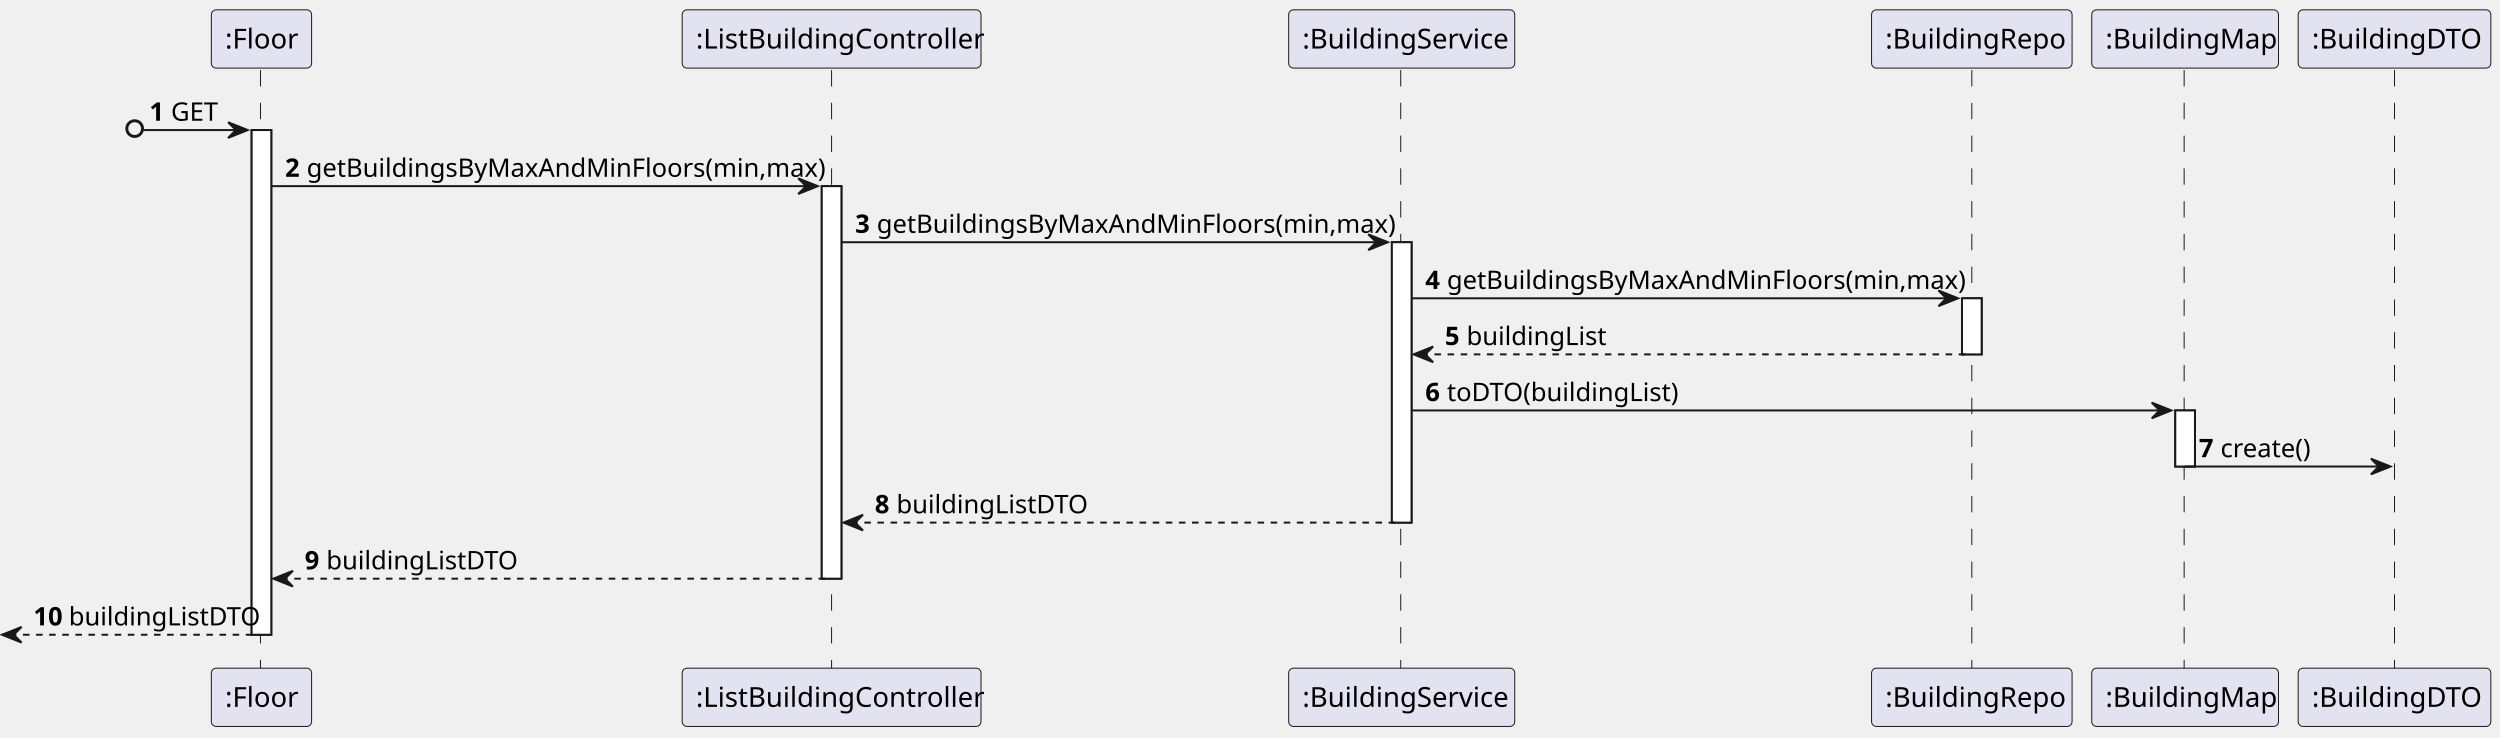
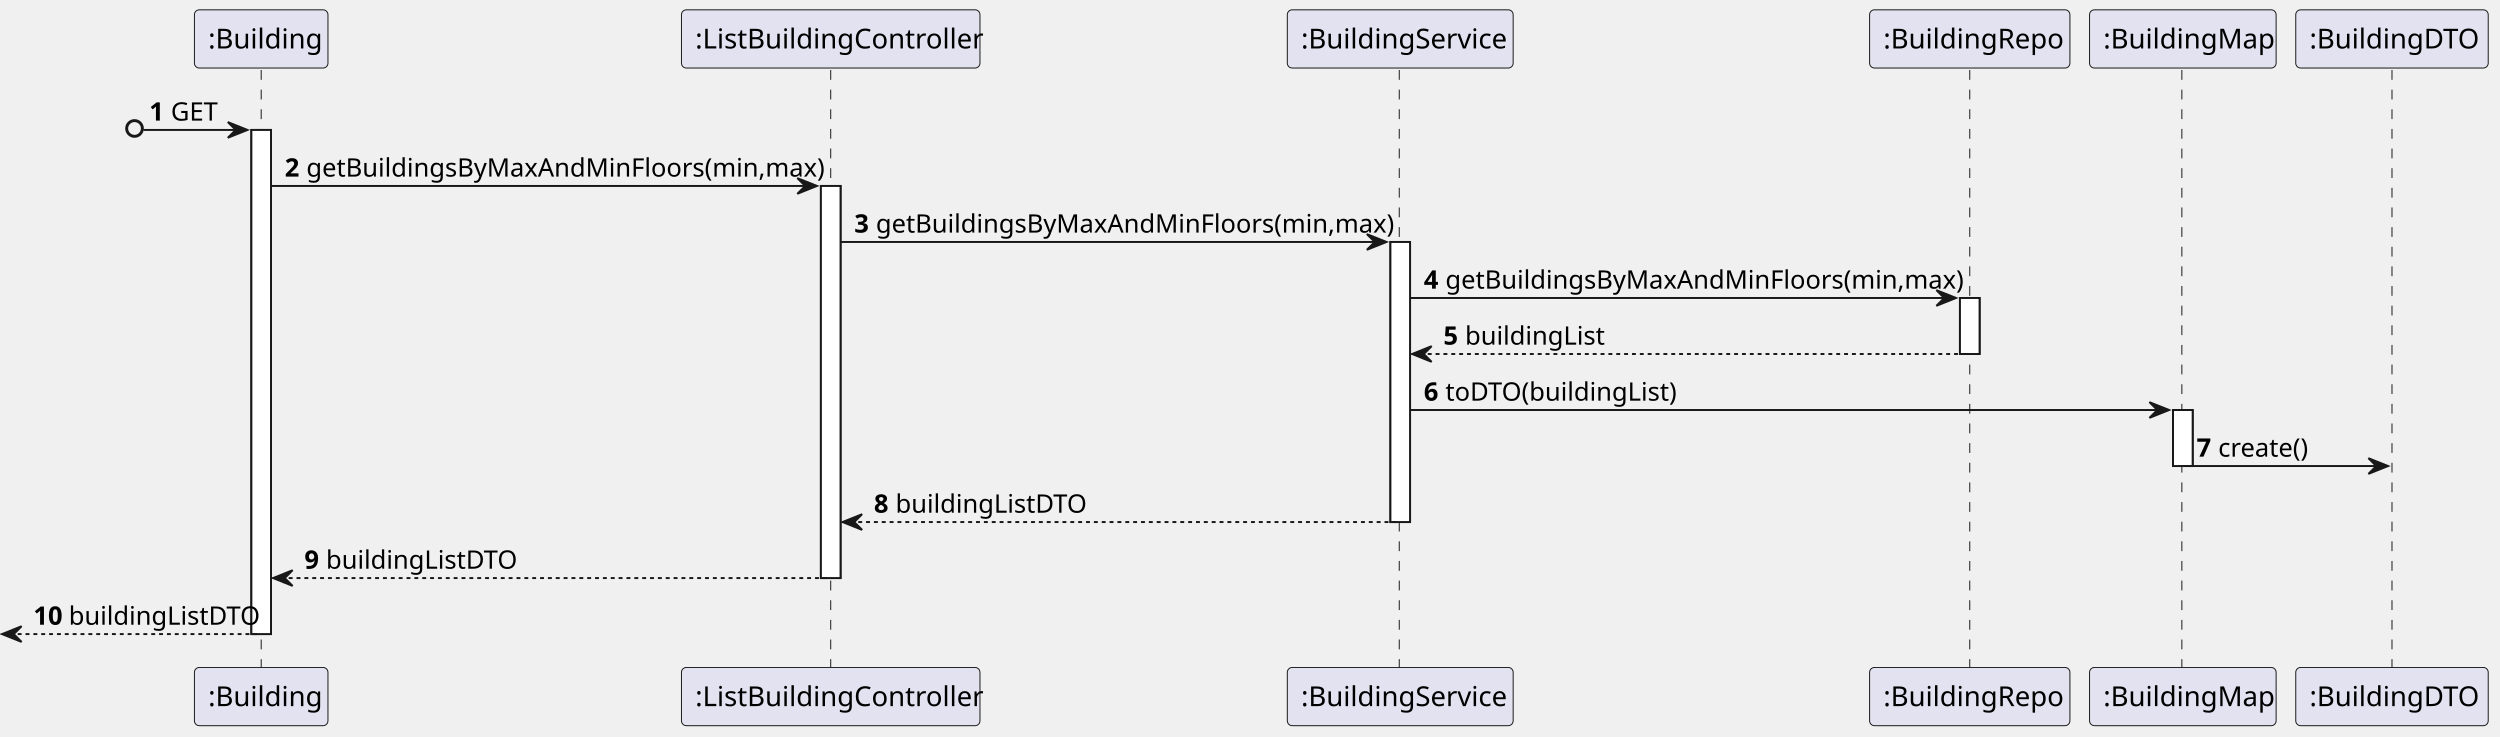
- <svg xmlns="http://www.w3.org/2000/svg" contentStyleType="text/css" height="225px" preserveAspectRatio="none" style="width:763px;height:225px;background:#FFFFFF;" version="1.1" viewBox="0 0 763 225" width="763.8px" zoomAndPan="magnify">
+ <svg xmlns="http://www.w3.org/2000/svg" contentStyleType="text/css" height="375px" preserveAspectRatio="none" style="width:1273px;height:375px;background:#FFFFFF;" version="1.1" viewBox="0 0 1273 375" width="1273px" zoomAndPan="magnify">
  <defs />
  <g>
-     <rect fill="#FFFFFF" height="154.027" style="stroke:#181818;stroke-width:0.6;" width="6" x="76.8" y="39.698" />
-     <rect fill="#FFFFFF" height="119.798" style="stroke:#181818;stroke-width:0.6;" width="6" x="250.8" y="56.812" />
-     <rect fill="#FFFFFF" height="85.57" style="stroke:#181818;stroke-width:0.6;" width="6" x="424.8" y="73.927" />
-     <rect fill="#FFFFFF" height="17.114" style="stroke:#181818;stroke-width:0.6;" width="6" x="598.8" y="91.041" />
-     <rect fill="#FFFFFF" height="17.114" style="stroke:#181818;stroke-width:0.6;" width="6" x="663.9" y="125.269" />
-     <line style="stroke:#181818;stroke-width:0.3;stroke-dasharray:5.0,5.0;" x1="79.5" x2="79.5" y1="21.384" y2="204.525" />
-     <line style="stroke:#181818;stroke-width:0.3;stroke-dasharray:5.0,5.0;" x1="253.8" x2="253.8" y1="21.384" y2="204.525" />
-     <line style="stroke:#181818;stroke-width:0.3;stroke-dasharray:5.0,5.0;" x1="427.5" x2="427.5" y1="21.384" y2="204.525" />
-     <line style="stroke:#181818;stroke-width:0.3;stroke-dasharray:5.0,5.0;" x1="601.8" x2="601.8" y1="21.384" y2="204.525" />
-     <line style="stroke:#181818;stroke-width:0.3;stroke-dasharray:5.0,5.0;" x1="666.6" x2="666.6" y1="21.384" y2="204.525" />
-     <line style="stroke:#181818;stroke-width:0.3;stroke-dasharray:5.0,5.0;" x1="730.8" x2="730.8" y1="21.384" y2="204.525" />
-     <rect fill="#E2E2F0" height="17.784" rx="1.5" ry="1.5" style="stroke:#181818;stroke-width:0.3;" width="30.6" x="64.5" y="3" />
-     <text fill="#000000" font-family="sans-serif" font-size="8.4" lengthAdjust="spacing" textLength="22.2" x="68.7" y="14.804">:Floor</text>
-     <rect fill="#E2E2F0" height="17.784" rx="1.5" ry="1.5" style="stroke:#181818;stroke-width:0.3;" width="30.6" x="64.5" y="203.925" />
-     <text fill="#000000" font-family="sans-serif" font-size="8.4" lengthAdjust="spacing" textLength="22.2" x="68.7" y="215.729">:Floor</text>
-     <rect fill="#E2E2F0" height="17.784" rx="1.5" ry="1.5" style="stroke:#181818;stroke-width:0.3;" width="91.2" x="208.2" y="3" />
-     <text fill="#000000" font-family="sans-serif" font-size="8.4" lengthAdjust="spacing" textLength="82.8" x="212.4" y="14.804">:ListBuildingController</text>
-     <rect fill="#E2E2F0" height="17.784" rx="1.5" ry="1.5" style="stroke:#181818;stroke-width:0.3;" width="91.2" x="208.2" y="203.925" />
-     <text fill="#000000" font-family="sans-serif" font-size="8.4" lengthAdjust="spacing" textLength="82.8" x="212.4" y="215.729">:ListBuildingController</text>
-     <rect fill="#E2E2F0" height="17.784" rx="1.5" ry="1.5" style="stroke:#181818;stroke-width:0.3;" width="69" x="393.3" y="3" />
-     <text fill="#000000" font-family="sans-serif" font-size="8.4" lengthAdjust="spacing" textLength="60.6" x="397.5" y="14.804">:BuildingService</text>
-     <rect fill="#E2E2F0" height="17.784" rx="1.5" ry="1.5" style="stroke:#181818;stroke-width:0.3;" width="69" x="393.3" y="203.925" />
-     <text fill="#000000" font-family="sans-serif" font-size="8.4" lengthAdjust="spacing" textLength="60.6" x="397.5" y="215.729">:BuildingService</text>
-     <rect fill="#E2E2F0" height="17.784" rx="1.5" ry="1.5" style="stroke:#181818;stroke-width:0.3;" width="61.2" x="571.2" y="3" />
-     <text fill="#000000" font-family="sans-serif" font-size="8.4" lengthAdjust="spacing" textLength="52.8" x="575.4" y="14.804">:BuildingRepo</text>
-     <rect fill="#E2E2F0" height="17.784" rx="1.5" ry="1.5" style="stroke:#181818;stroke-width:0.3;" width="61.2" x="571.2" y="203.925" />
-     <text fill="#000000" font-family="sans-serif" font-size="8.4" lengthAdjust="spacing" textLength="52.8" x="575.4" y="215.729">:BuildingRepo</text>
-     <rect fill="#E2E2F0" height="17.784" rx="1.5" ry="1.5" style="stroke:#181818;stroke-width:0.3;" width="57" x="638.4" y="3" />
-     <text fill="#000000" font-family="sans-serif" font-size="8.4" lengthAdjust="spacing" textLength="48.6" x="642.6" y="14.804">:BuildingMap</text>
-     <rect fill="#E2E2F0" height="17.784" rx="1.5" ry="1.5" style="stroke:#181818;stroke-width:0.3;" width="57" x="638.4" y="203.925" />
-     <text fill="#000000" font-family="sans-serif" font-size="8.4" lengthAdjust="spacing" textLength="48.6" x="642.6" y="215.729">:BuildingMap</text>
-     <rect fill="#E2E2F0" height="17.784" rx="1.5" ry="1.5" style="stroke:#181818;stroke-width:0.3;" width="58.8" x="701.4" y="3" />
-     <text fill="#000000" font-family="sans-serif" font-size="8.4" lengthAdjust="spacing" textLength="50.4" x="705.6" y="14.804">:BuildingDTO</text>
-     <rect fill="#E2E2F0" height="17.784" rx="1.5" ry="1.5" style="stroke:#181818;stroke-width:0.3;" width="58.8" x="701.4" y="203.925" />
-     <text fill="#000000" font-family="sans-serif" font-size="8.4" lengthAdjust="spacing" textLength="50.4" x="705.6" y="215.729">:BuildingDTO</text>
-     <rect fill="#FFFFFF" height="154.027" style="stroke:#181818;stroke-width:0.6;" width="6" x="76.8" y="39.698" />
-     <rect fill="#FFFFFF" height="119.798" style="stroke:#181818;stroke-width:0.6;" width="6" x="250.8" y="56.812" />
-     <rect fill="#FFFFFF" height="85.57" style="stroke:#181818;stroke-width:0.6;" width="6" x="424.8" y="73.927" />
-     <rect fill="#FFFFFF" height="17.114" style="stroke:#181818;stroke-width:0.6;" width="6" x="598.8" y="91.041" />
-     <rect fill="#FFFFFF" height="17.114" style="stroke:#181818;stroke-width:0.6;" width="6" x="663.9" y="125.269" />
-     <ellipse cx="41.1" cy="39.248" fill="none" rx="2.4" ry="2.4" style="stroke:#181818;stroke-width:0.9;" />
-     <polygon fill="#181818" points="69.6,37.298,75.6,39.698,69.6,42.098,72,39.698" style="stroke:#181818;stroke-width:0.6;" />
-     <line style="stroke:#181818;stroke-width:0.6;" x1="43.8" x2="73.2" y1="39.698" y2="39.698" />
-     <text fill="#000000" font-family="sans-serif" font-size="7.8" font-weight="bold" lengthAdjust="spacing" textLength="4.2" x="45.6" y="36.846">1</text>
-     <text fill="#000000" font-family="sans-serif" font-size="7.8" lengthAdjust="spacing" textLength="15.6" x="52.2" y="36.846">GET</text>
-     <polygon fill="#181818" points="243.6,54.413,249.6,56.812,243.6,59.212,246,56.812" style="stroke:#181818;stroke-width:0.6;" />
-     <line style="stroke:#181818;stroke-width:0.6;" x1="82.8" x2="247.2" y1="56.812" y2="56.812" />
-     <text fill="#000000" font-family="sans-serif" font-size="7.8" font-weight="bold" lengthAdjust="spacing" textLength="4.2" x="87" y="53.96">2</text>
-     <text fill="#000000" font-family="sans-serif" font-size="7.8" lengthAdjust="spacing" textLength="150" x="93.6" y="53.96">getBuildingsByMaxAndMinFloors(min,max)</text>
-     <polygon fill="#181818" points="417.6,71.527,423.6,73.927,417.6,76.327,420,73.927" style="stroke:#181818;stroke-width:0.6;" />
-     <line style="stroke:#181818;stroke-width:0.6;" x1="256.8" x2="421.2" y1="73.927" y2="73.927" />
-     <text fill="#000000" font-family="sans-serif" font-size="7.8" font-weight="bold" lengthAdjust="spacing" textLength="4.2" x="261" y="71.074">3</text>
-     <text fill="#000000" font-family="sans-serif" font-size="7.8" lengthAdjust="spacing" textLength="150" x="267.6" y="71.074">getBuildingsByMaxAndMinFloors(min,max)</text>
-     <polygon fill="#181818" points="591.6,88.641,597.6,91.041,591.6,93.441,594,91.041" style="stroke:#181818;stroke-width:0.6;" />
-     <line style="stroke:#181818;stroke-width:0.6;" x1="430.8" x2="595.2" y1="91.041" y2="91.041" />
-     <text fill="#000000" font-family="sans-serif" font-size="7.8" font-weight="bold" lengthAdjust="spacing" textLength="4.2" x="435" y="88.188">4</text>
-     <text fill="#000000" font-family="sans-serif" font-size="7.8" lengthAdjust="spacing" textLength="150" x="441.6" y="88.188">getBuildingsByMaxAndMinFloors(min,max)</text>
-     <polygon fill="#181818" points="437.4,105.755,431.4,108.155,437.4,110.555,435,108.155" style="stroke:#181818;stroke-width:0.6;" />
-     <line style="stroke:#181818;stroke-width:0.6;stroke-dasharray:2.0,2.0;" x1="433.8" x2="601.2" y1="108.155" y2="108.155" />
-     <text fill="#000000" font-family="sans-serif" font-size="7.8" font-weight="bold" lengthAdjust="spacing" textLength="4.2" x="441" y="105.302">5</text>
-     <text fill="#000000" font-family="sans-serif" font-size="7.8" lengthAdjust="spacing" textLength="39" x="447.6" y="105.302">buildingList</text>
-     <polygon fill="#181818" points="656.7,122.869,662.7,125.269,656.7,127.669,659.1,125.269" style="stroke:#181818;stroke-width:0.6;" />
-     <line style="stroke:#181818;stroke-width:0.6;" x1="430.8" x2="660.3" y1="125.269" y2="125.269" />
-     <text fill="#000000" font-family="sans-serif" font-size="7.8" font-weight="bold" lengthAdjust="spacing" textLength="4.2" x="435" y="122.416">6</text>
-     <text fill="#000000" font-family="sans-serif" font-size="7.8" lengthAdjust="spacing" textLength="66" x="441.6" y="122.416">toDTO(buildingList)</text>
-     <polygon fill="#181818" points="723.6,139.983,729.6,142.383,723.6,144.783,726,142.383" style="stroke:#181818;stroke-width:0.6;" />
-     <line style="stroke:#181818;stroke-width:0.6;" x1="666.9" x2="727.2" y1="142.383" y2="142.383" />
-     <text fill="#000000" font-family="sans-serif" font-size="7.8" font-weight="bold" lengthAdjust="spacing" textLength="4.2" x="671.1" y="139.53">7</text>
-     <text fill="#000000" font-family="sans-serif" font-size="7.8" lengthAdjust="spacing" textLength="26.4" x="677.7" y="139.53">create()</text>
-     <polygon fill="#181818" points="263.4,157.097,257.4,159.497,263.4,161.897,261,159.497" style="stroke:#181818;stroke-width:0.6;" />
-     <line style="stroke:#181818;stroke-width:0.6;stroke-dasharray:2.0,2.0;" x1="259.8" x2="427.2" y1="159.497" y2="159.497" />
-     <text fill="#000000" font-family="sans-serif" font-size="7.8" font-weight="bold" lengthAdjust="spacing" textLength="4.2" x="267" y="156.644">8</text>
-     <text fill="#000000" font-family="sans-serif" font-size="7.8" lengthAdjust="spacing" textLength="54.6" x="273.6" y="156.644">buildingListDTO</text>
-     <polygon fill="#181818" points="89.4,174.211,83.4,176.611,89.4,179.011,87,176.611" style="stroke:#181818;stroke-width:0.6;" />
-     <line style="stroke:#181818;stroke-width:0.6;stroke-dasharray:2.0,2.0;" x1="85.8" x2="253.2" y1="176.611" y2="176.611" />
-     <text fill="#000000" font-family="sans-serif" font-size="7.8" font-weight="bold" lengthAdjust="spacing" textLength="4.2" x="93" y="173.758">9</text>
-     <text fill="#000000" font-family="sans-serif" font-size="7.8" lengthAdjust="spacing" textLength="54.6" x="99.6" y="173.758">buildingListDTO</text>
-     <polygon fill="#181818" points="6.6,191.325,0.6,193.725,6.6,196.125,4.2,193.725" style="stroke:#181818;stroke-width:0.6;" />
-     <line style="stroke:#181818;stroke-width:0.6;stroke-dasharray:2.0,2.0;" x1="3" x2="79.2" y1="193.725" y2="193.725" />
-     <text fill="#000000" font-family="sans-serif" font-size="7.8" font-weight="bold" lengthAdjust="spacing" textLength="8.4" x="10.2" y="190.872">10</text>
-     <text fill="#000000" font-family="sans-serif" font-size="7.8" lengthAdjust="spacing" textLength="54.6" x="21" y="190.872">buildingListDTO</text>
+     <rect fill="#FFFFFF" height="256.711" style="stroke:#181818;stroke-width:1.0;" width="10" x="128" y="66.164" />
+     <rect fill="#FFFFFF" height="199.664" style="stroke:#181818;stroke-width:1.0;" width="10" x="418" y="94.688" />
+     <rect fill="#FFFFFF" height="142.617" style="stroke:#181818;stroke-width:1.0;" width="10" x="708" y="123.211" />
+     <rect fill="#FFFFFF" height="28.523" style="stroke:#181818;stroke-width:1.0;" width="10" x="998" y="151.734" />
+     <rect fill="#FFFFFF" height="28.523" style="stroke:#181818;stroke-width:1.0;" width="10" x="1106.5" y="208.781" />
+     <line style="stroke:#181818;stroke-width:0.5;stroke-dasharray:5.0,5.0;" x1="133" x2="133" y1="35.641" y2="340.875" />
+     <line style="stroke:#181818;stroke-width:0.5;stroke-dasharray:5.0,5.0;" x1="423" x2="423" y1="35.641" y2="340.875" />
+     <line style="stroke:#181818;stroke-width:0.5;stroke-dasharray:5.0,5.0;" x1="712.5" x2="712.5" y1="35.641" y2="340.875" />
+     <line style="stroke:#181818;stroke-width:0.5;stroke-dasharray:5.0,5.0;" x1="1003" x2="1003" y1="35.641" y2="340.875" />
+     <line style="stroke:#181818;stroke-width:0.5;stroke-dasharray:5.0,5.0;" x1="1111" x2="1111" y1="35.641" y2="340.875" />
+     <line style="stroke:#181818;stroke-width:0.5;stroke-dasharray:5.0,5.0;" x1="1218" x2="1218" y1="35.641" y2="340.875" />
+     <rect fill="#E2E2F0" height="29.641" rx="2.5" ry="2.5" style="stroke:#181818;stroke-width:0.5;" width="68" x="99" y="5" />
+     <text fill="#000000" font-family="sans-serif" font-size="14" lengthAdjust="spacing" textLength="54" x="106" y="24.674">:Building</text>
+     <rect fill="#E2E2F0" height="29.641" rx="2.5" ry="2.5" style="stroke:#181818;stroke-width:0.5;" width="68" x="99" y="339.875" />
+     <text fill="#000000" font-family="sans-serif" font-size="14" lengthAdjust="spacing" textLength="54" x="106" y="359.549">:Building</text>
+     <rect fill="#E2E2F0" height="29.641" rx="2.5" ry="2.5" style="stroke:#181818;stroke-width:0.5;" width="152" x="347" y="5" />
+     <text fill="#000000" font-family="sans-serif" font-size="14" lengthAdjust="spacing" textLength="138" x="354" y="24.674">:ListBuildingController</text>
+     <rect fill="#E2E2F0" height="29.641" rx="2.5" ry="2.5" style="stroke:#181818;stroke-width:0.5;" width="152" x="347" y="339.875" />
+     <text fill="#000000" font-family="sans-serif" font-size="14" lengthAdjust="spacing" textLength="138" x="354" y="359.549">:ListBuildingController</text>
+     <rect fill="#E2E2F0" height="29.641" rx="2.5" ry="2.5" style="stroke:#181818;stroke-width:0.5;" width="115" x="655.5" y="5" />
+     <text fill="#000000" font-family="sans-serif" font-size="14" lengthAdjust="spacing" textLength="101" x="662.5" y="24.674">:BuildingService</text>
+     <rect fill="#E2E2F0" height="29.641" rx="2.5" ry="2.5" style="stroke:#181818;stroke-width:0.5;" width="115" x="655.5" y="339.875" />
+     <text fill="#000000" font-family="sans-serif" font-size="14" lengthAdjust="spacing" textLength="101" x="662.5" y="359.549">:BuildingService</text>
+     <rect fill="#E2E2F0" height="29.641" rx="2.5" ry="2.5" style="stroke:#181818;stroke-width:0.5;" width="102" x="952" y="5" />
+     <text fill="#000000" font-family="sans-serif" font-size="14" lengthAdjust="spacing" textLength="88" x="959" y="24.674">:BuildingRepo</text>
+     <rect fill="#E2E2F0" height="29.641" rx="2.5" ry="2.5" style="stroke:#181818;stroke-width:0.5;" width="102" x="952" y="339.875" />
+     <text fill="#000000" font-family="sans-serif" font-size="14" lengthAdjust="spacing" textLength="88" x="959" y="359.549">:BuildingRepo</text>
+     <rect fill="#E2E2F0" height="29.641" rx="2.5" ry="2.5" style="stroke:#181818;stroke-width:0.5;" width="95" x="1064" y="5" />
+     <text fill="#000000" font-family="sans-serif" font-size="14" lengthAdjust="spacing" textLength="81" x="1071" y="24.674">:BuildingMap</text>
+     <rect fill="#E2E2F0" height="29.641" rx="2.5" ry="2.5" style="stroke:#181818;stroke-width:0.5;" width="95" x="1064" y="339.875" />
+     <text fill="#000000" font-family="sans-serif" font-size="14" lengthAdjust="spacing" textLength="81" x="1071" y="359.549">:BuildingMap</text>
+     <rect fill="#E2E2F0" height="29.641" rx="2.5" ry="2.5" style="stroke:#181818;stroke-width:0.5;" width="98" x="1169" y="5" />
+     <text fill="#000000" font-family="sans-serif" font-size="14" lengthAdjust="spacing" textLength="84" x="1176" y="24.674">:BuildingDTO</text>
+     <rect fill="#E2E2F0" height="29.641" rx="2.5" ry="2.5" style="stroke:#181818;stroke-width:0.5;" width="98" x="1169" y="339.875" />
+     <text fill="#000000" font-family="sans-serif" font-size="14" lengthAdjust="spacing" textLength="84" x="1176" y="359.549">:BuildingDTO</text>
+     <rect fill="#FFFFFF" height="256.711" style="stroke:#181818;stroke-width:1.0;" width="10" x="128" y="66.164" />
+     <rect fill="#FFFFFF" height="199.664" style="stroke:#181818;stroke-width:1.0;" width="10" x="418" y="94.688" />
+     <rect fill="#FFFFFF" height="142.617" style="stroke:#181818;stroke-width:1.0;" width="10" x="708" y="123.211" />
+     <rect fill="#FFFFFF" height="28.523" style="stroke:#181818;stroke-width:1.0;" width="10" x="998" y="151.734" />
+     <rect fill="#FFFFFF" height="28.523" style="stroke:#181818;stroke-width:1.0;" width="10" x="1106.5" y="208.781" />
+     <ellipse cx="68.5" cy="65.414" fill="none" rx="4" ry="4" style="stroke:#181818;stroke-width:1.5;" />
+     <polygon fill="#181818" points="116,62.164,126,66.164,116,70.164,120,66.164" style="stroke:#181818;stroke-width:1.0;" />
+     <line style="stroke:#181818;stroke-width:1.0;" x1="73" x2="122" y1="66.164" y2="66.164" />
+     <text fill="#000000" font-family="sans-serif" font-size="13" font-weight="bold" lengthAdjust="spacing" textLength="7" x="76" y="61.409">1</text>
+     <text fill="#000000" font-family="sans-serif" font-size="13" lengthAdjust="spacing" textLength="26" x="87" y="61.409">GET</text>
+     <polygon fill="#181818" points="406,90.688,416,94.688,406,98.688,410,94.688" style="stroke:#181818;stroke-width:1.0;" />
+     <line style="stroke:#181818;stroke-width:1.0;" x1="138" x2="412" y1="94.688" y2="94.688" />
+     <text fill="#000000" font-family="sans-serif" font-size="13" font-weight="bold" lengthAdjust="spacing" textLength="7" x="145" y="89.933">2</text>
+     <text fill="#000000" font-family="sans-serif" font-size="13" lengthAdjust="spacing" textLength="250" x="156" y="89.933">getBuildingsByMaxAndMinFloors(min,max)</text>
+     <polygon fill="#181818" points="696,119.211,706,123.211,696,127.211,700,123.211" style="stroke:#181818;stroke-width:1.0;" />
+     <line style="stroke:#181818;stroke-width:1.0;" x1="428" x2="702" y1="123.211" y2="123.211" />
+     <text fill="#000000" font-family="sans-serif" font-size="13" font-weight="bold" lengthAdjust="spacing" textLength="7" x="435" y="118.456">3</text>
+     <text fill="#000000" font-family="sans-serif" font-size="13" lengthAdjust="spacing" textLength="250" x="446" y="118.456">getBuildingsByMaxAndMinFloors(min,max)</text>
+     <polygon fill="#181818" points="986,147.734,996,151.734,986,155.734,990,151.734" style="stroke:#181818;stroke-width:1.0;" />
+     <line style="stroke:#181818;stroke-width:1.0;" x1="718" x2="992" y1="151.734" y2="151.734" />
+     <text fill="#000000" font-family="sans-serif" font-size="13" font-weight="bold" lengthAdjust="spacing" textLength="7" x="725" y="146.98">4</text>
+     <text fill="#000000" font-family="sans-serif" font-size="13" lengthAdjust="spacing" textLength="250" x="736" y="146.98">getBuildingsByMaxAndMinFloors(min,max)</text>
+     <polygon fill="#181818" points="729,176.258,719,180.258,729,184.258,725,180.258" style="stroke:#181818;stroke-width:1.0;" />
+     <line style="stroke:#181818;stroke-width:1.0;stroke-dasharray:2.0,2.0;" x1="723" x2="1002" y1="180.258" y2="180.258" />
+     <text fill="#000000" font-family="sans-serif" font-size="13" font-weight="bold" lengthAdjust="spacing" textLength="7" x="735" y="175.503">5</text>
+     <text fill="#000000" font-family="sans-serif" font-size="13" lengthAdjust="spacing" textLength="65" x="746" y="175.503">buildingList</text>
+     <polygon fill="#181818" points="1094.5,204.781,1104.5,208.781,1094.5,212.781,1098.5,208.781" style="stroke:#181818;stroke-width:1.0;" />
+     <line style="stroke:#181818;stroke-width:1.0;" x1="718" x2="1100.5" y1="208.781" y2="208.781" />
+     <text fill="#000000" font-family="sans-serif" font-size="13" font-weight="bold" lengthAdjust="spacing" textLength="7" x="725" y="204.026">6</text>
+     <text fill="#000000" font-family="sans-serif" font-size="13" lengthAdjust="spacing" textLength="110" x="736" y="204.026">toDTO(buildingList)</text>
+     <polygon fill="#181818" points="1206,233.305,1216,237.305,1206,241.305,1210,237.305" style="stroke:#181818;stroke-width:1.0;" />
+     <line style="stroke:#181818;stroke-width:1.0;" x1="1111.5" x2="1212" y1="237.305" y2="237.305" />
+     <text fill="#000000" font-family="sans-serif" font-size="13" font-weight="bold" lengthAdjust="spacing" textLength="7" x="1118.5" y="232.55">7</text>
+     <text fill="#000000" font-family="sans-serif" font-size="13" lengthAdjust="spacing" textLength="44" x="1129.5" y="232.55">create()</text>
+     <polygon fill="#181818" points="439,261.828,429,265.828,439,269.828,435,265.828" style="stroke:#181818;stroke-width:1.0;" />
+     <line style="stroke:#181818;stroke-width:1.0;stroke-dasharray:2.0,2.0;" x1="433" x2="712" y1="265.828" y2="265.828" />
+     <text fill="#000000" font-family="sans-serif" font-size="13" font-weight="bold" lengthAdjust="spacing" textLength="7" x="445" y="261.073">8</text>
+     <text fill="#000000" font-family="sans-serif" font-size="13" lengthAdjust="spacing" textLength="91" x="456" y="261.073">buildingListDTO</text>
+     <polygon fill="#181818" points="149,290.352,139,294.352,149,298.352,145,294.352" style="stroke:#181818;stroke-width:1.0;" />
+     <line style="stroke:#181818;stroke-width:1.0;stroke-dasharray:2.0,2.0;" x1="143" x2="422" y1="294.352" y2="294.352" />
+     <text fill="#000000" font-family="sans-serif" font-size="13" font-weight="bold" lengthAdjust="spacing" textLength="7" x="155" y="289.597">9</text>
+     <text fill="#000000" font-family="sans-serif" font-size="13" lengthAdjust="spacing" textLength="91" x="166" y="289.597">buildingListDTO</text>
+     <polygon fill="#181818" points="11,318.875,1,322.875,11,326.875,7,322.875" style="stroke:#181818;stroke-width:1.0;" />
+     <line style="stroke:#181818;stroke-width:1.0;stroke-dasharray:2.0,2.0;" x1="5" x2="132" y1="322.875" y2="322.875" />
+     <text fill="#000000" font-family="sans-serif" font-size="13" font-weight="bold" lengthAdjust="spacing" textLength="14" x="17" y="318.12">10</text>
+     <text fill="#000000" font-family="sans-serif" font-size="13" lengthAdjust="spacing" textLength="91" x="35" y="318.12">buildingListDTO</text>
  </g>
</svg>
